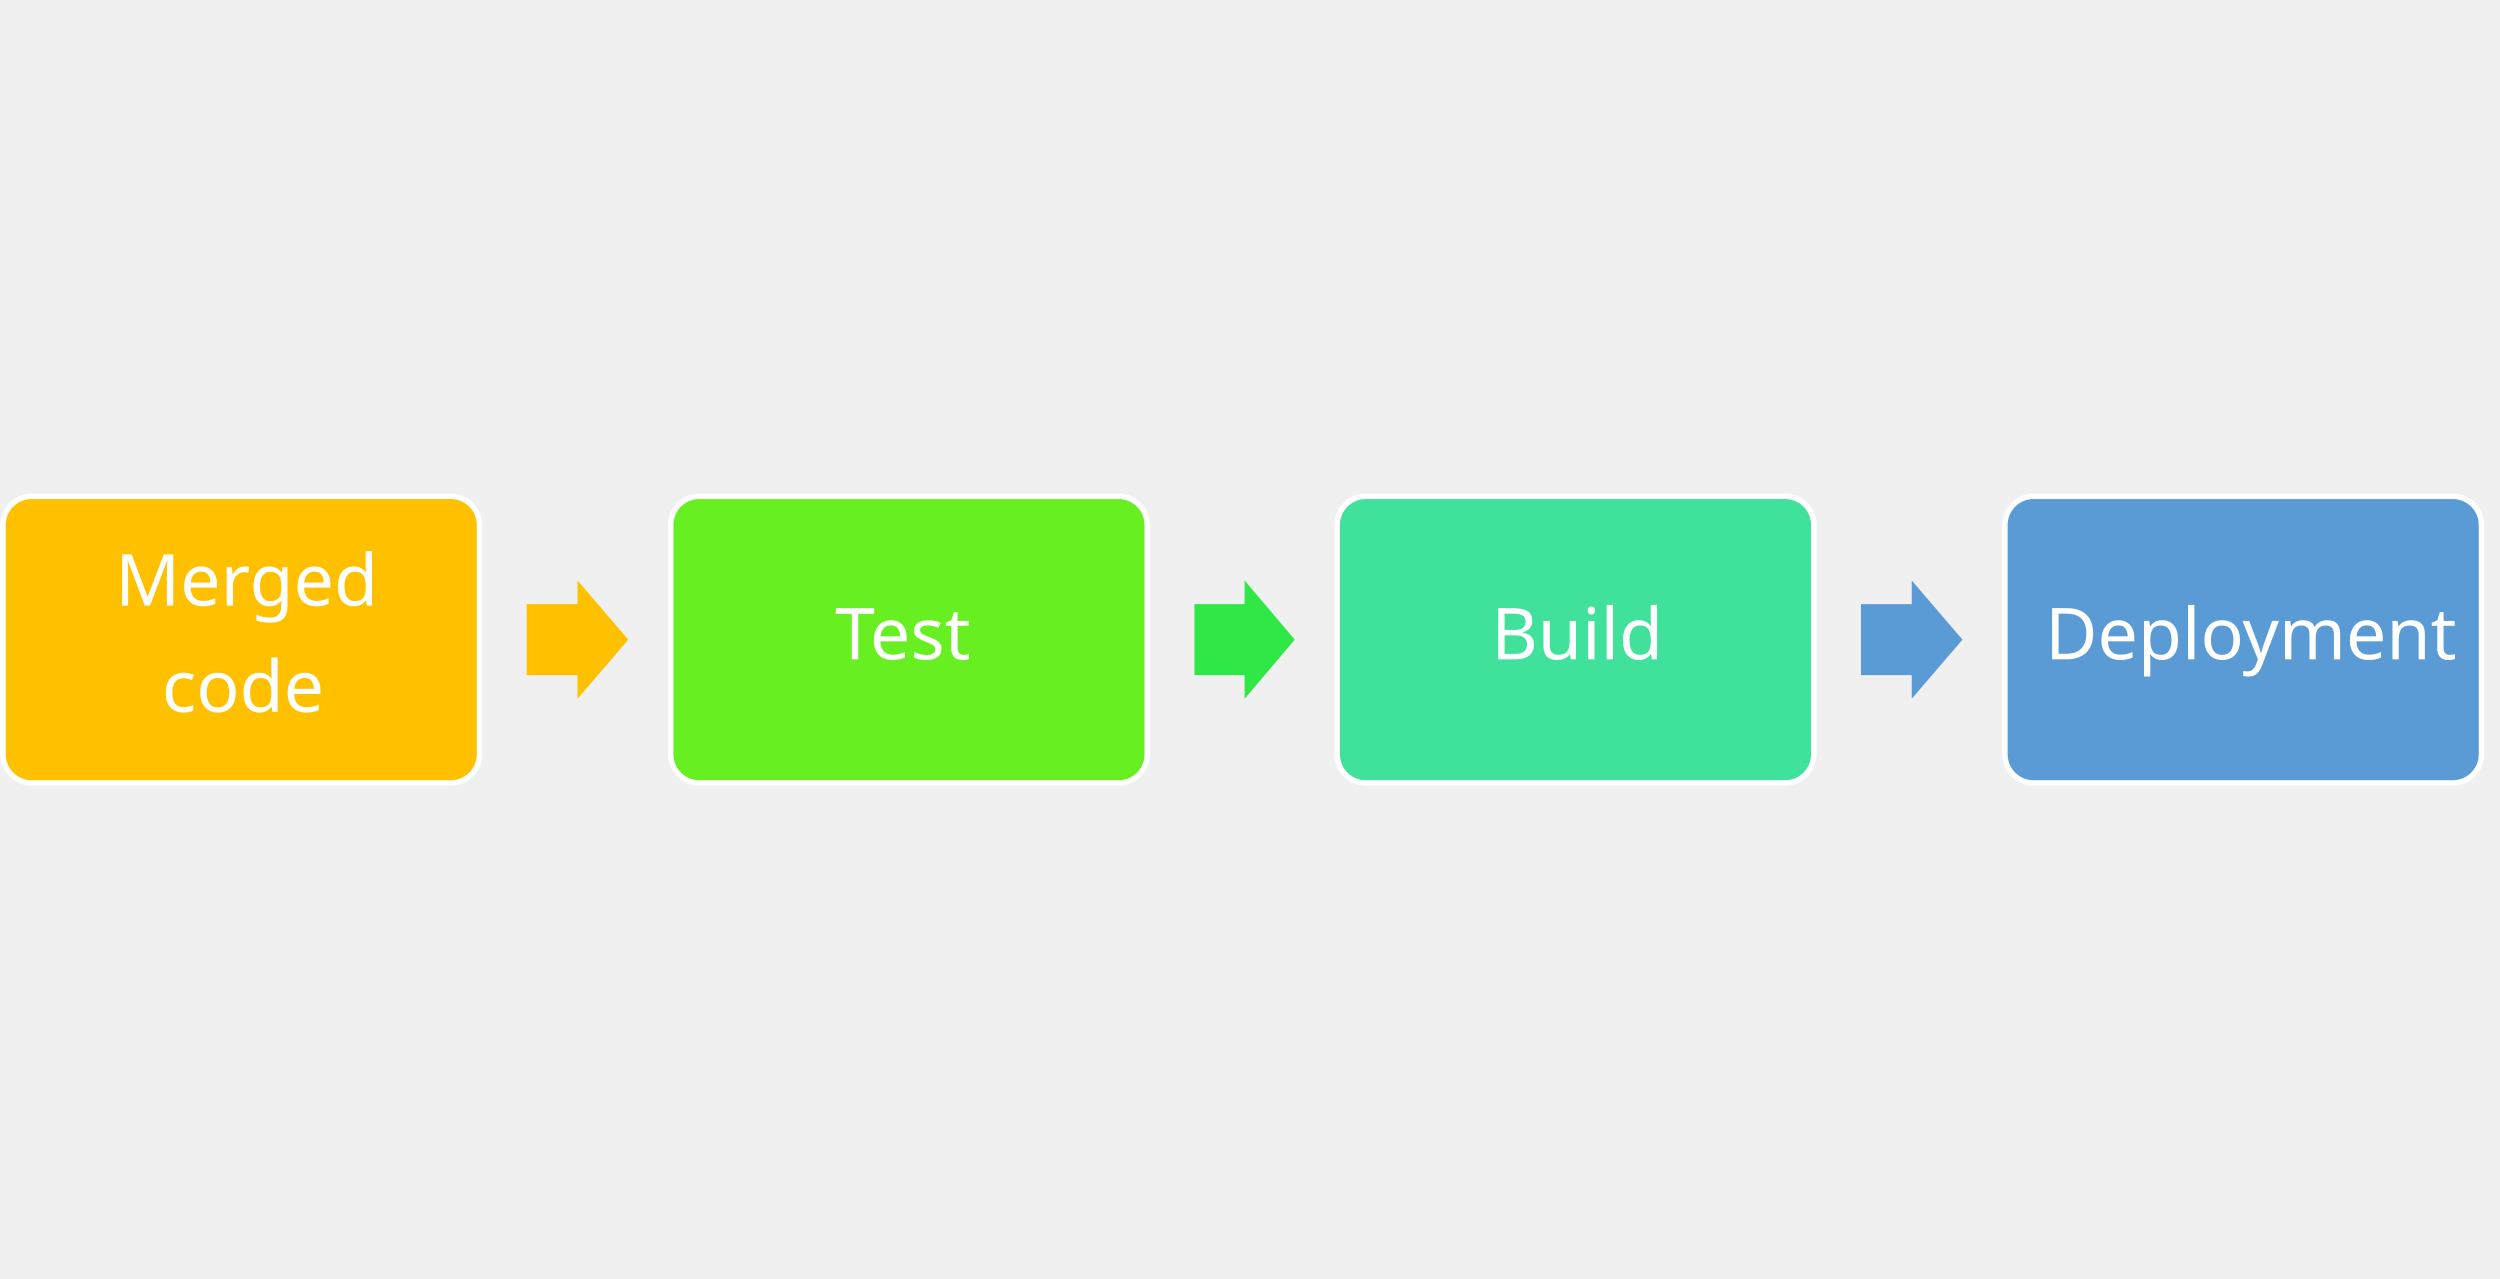
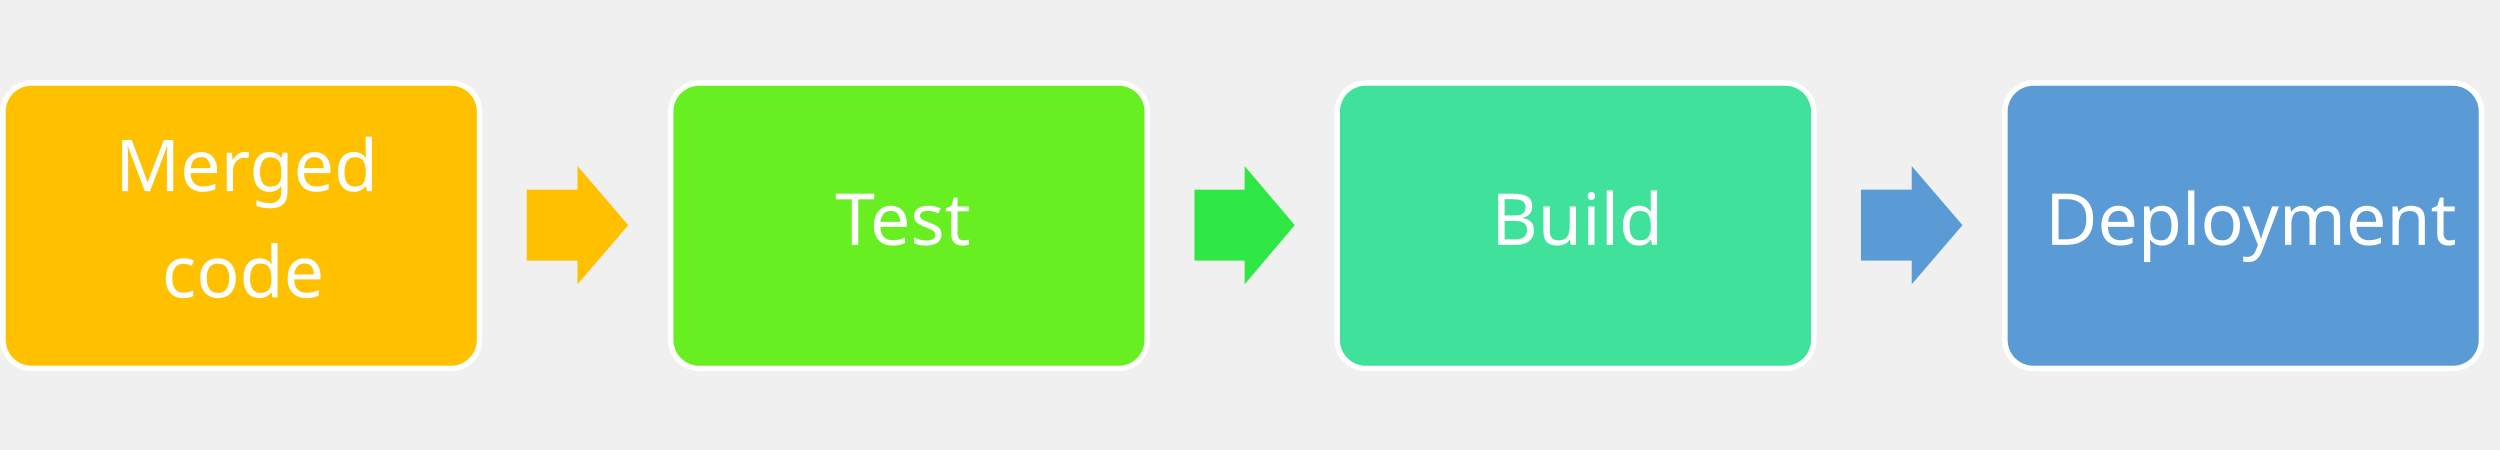
- <svg xmlns="http://www.w3.org/2000/svg" width="2093" height="1070" xml:space="preserve" overflow="hidden">
+ <svg xmlns="http://www.w3.org/2000/svg" width="2093" height="376" xml:space="preserve" overflow="hidden">
  <defs>
    <clipPath id="clip0">
-       <rect x="1112" y="505" width="2093" height="1070" />
+       <rect x="1112" y="1199" width="2093" height="376" />
    </clipPath>
  </defs>
-   <g clip-path="url(#clip0)" transform="translate(-1112 -505)">
-     <path d="M1114.5 944.5C1114.5 931.245 1125.24 920.5 1138.5 920.5L1489.5 920.5C1502.75 920.5 1513.5 931.245 1513.5 944.5L1513.5 1136.5C1513.5 1149.75 1502.75 1160.5 1489.5 1160.5L1138.5 1160.5C1125.24 1160.5 1114.5 1149.75 1114.5 1136.5Z" stroke="#FFFFFF" stroke-width="4.583" stroke-miterlimit="8" fill="#FFC000" fill-rule="evenodd" />
-     <text fill="#FFFFFF" font-family="Yu Gothic,Yu Gothic_MSFontService,sans-serif" font-weight="400" font-size="60" transform="matrix(1 0 0 1 1208.45 1012)">Merged <tspan font-size="60" x="39.05" y="89">code</tspan>
+   <g clip-path="url(#clip0)" transform="translate(-1112 -1199)">
+     <path d="M1114.5 1292.4C1114.5 1279.2 1125.2 1268.5 1138.4 1268.5L1489.6 1268.5C1502.8 1268.5 1513.5 1279.2 1513.5 1292.4L1513.5 1483.6C1513.5 1496.8 1502.8 1507.5 1489.6 1507.5L1138.4 1507.5C1125.2 1507.5 1114.5 1496.8 1114.5 1483.6Z" stroke="#FFFFFF" stroke-width="4.583" stroke-miterlimit="8" fill="#FFC000" fill-rule="evenodd" />
+     <text fill="#FFFFFF" font-family="Yu Gothic,Yu Gothic_MSFontService,sans-serif" font-weight="400" font-size="60" transform="matrix(1 0 0 1 1208.45 1359)">Merged <tspan font-size="60" x="39.05" y="89">code</tspan>
    </text>
-     <path d="M1553 1010.8 1595.5 1010.8 1595.5 991 1638 1040.5 1595.5 1090 1595.5 1070.2 1553 1070.2Z" fill="#FFC000" fill-rule="evenodd" />
-     <path d="M1673.5 944.5C1673.5 931.245 1684.24 920.5 1697.5 920.5L2048.5 920.5C2061.75 920.5 2072.5 931.245 2072.5 944.5L2072.5 1136.5C2072.5 1149.75 2061.75 1160.5 2048.5 1160.5L1697.5 1160.5C1684.24 1160.5 1673.5 1149.75 1673.5 1136.5Z" stroke="#FFFFFF" stroke-width="4.583" stroke-miterlimit="8" fill="#67EF21" fill-rule="evenodd" />
-     <text fill="#FFFFFF" font-family="Yu Gothic,Yu Gothic_MSFontService,sans-serif" font-weight="400" font-size="60" transform="matrix(1 0 0 1 1811.15 1057)">Test</text>
-     <path d="M2112 1010.8 2154 1010.8 2154 991 2196 1040.5 2154 1090 2154 1070.2 2112 1070.2Z" fill="#30E845" fill-rule="evenodd" />
-     <path d="M2231.5 944.5C2231.5 931.245 2242.25 920.5 2255.5 920.5L2606.5 920.5C2619.76 920.5 2630.5 931.245 2630.5 944.5L2630.5 1136.5C2630.5 1149.76 2619.75 1160.5 2606.5 1160.5L2255.5 1160.5C2242.25 1160.5 2231.5 1149.75 2231.5 1136.5Z" stroke="#FFFFFF" stroke-width="4.583" stroke-miterlimit="8" fill="#3FE19B" fill-rule="evenodd" />
-     <text fill="#FFFFFF" font-family="Yu Gothic,Yu Gothic_MSFontService,sans-serif" font-weight="400" font-size="60" transform="matrix(1 0 0 1 2360.45 1057)">Build</text>
-     <path d="M2670 1010.8 2712.5 1010.8 2712.5 991 2755 1040.5 2712.5 1090 2712.5 1070.2 2670 1070.2Z" fill="#5B9BD5" fill-rule="evenodd" />
-     <path d="M2790.5 944.5C2790.5 931.245 2801.25 920.5 2814.5 920.5L3165.5 920.5C3178.75 920.5 3189.5 931.245 3189.5 944.5L3189.5 1136.5C3189.5 1149.75 3178.75 1160.5 3165.5 1160.5L2814.5 1160.5C2801.25 1160.5 2790.5 1149.75 2790.5 1136.5Z" stroke="#FFFFFF" stroke-width="4.583" stroke-miterlimit="8" fill="#5B9BD5" fill-rule="evenodd" />
-     <text fill="#FFFFFF" font-family="Yu Gothic,Yu Gothic_MSFontService,sans-serif" font-weight="400" font-size="60" transform="matrix(1 0 0 1 2824.22 1057)">Deployment</text>
+     <path d="M1553 1357.8 1595.5 1357.8 1595.5 1338 1638 1387.5 1595.5 1437 1595.5 1417.2 1553 1417.2Z" fill="#FFC000" fill-rule="evenodd" />
+     <path d="M1673.5 1292.4C1673.5 1279.2 1684.2 1268.5 1697.4 1268.5L2048.6 1268.5C2061.8 1268.5 2072.5 1279.2 2072.5 1292.4L2072.5 1483.6C2072.5 1496.8 2061.8 1507.5 2048.6 1507.5L1697.4 1507.5C1684.2 1507.5 1673.5 1496.8 1673.5 1483.6Z" stroke="#FFFFFF" stroke-width="4.583" stroke-miterlimit="8" fill="#67EF21" fill-rule="evenodd" />
+     <text fill="#FFFFFF" font-family="Yu Gothic,Yu Gothic_MSFontService,sans-serif" font-weight="400" font-size="60" transform="matrix(1 0 0 1 1811.15 1404)">Test</text>
+     <path d="M2112 1357.8 2154 1357.8 2154 1338 2196 1387.5 2154 1437 2154 1417.2 2112 1417.2Z" fill="#30E845" fill-rule="evenodd" />
+     <path d="M2231.5 1292.4C2231.5 1279.2 2242.2 1268.5 2255.4 1268.5L2606.6 1268.5C2619.8 1268.5 2630.5 1279.2 2630.5 1292.4L2630.5 1483.6C2630.5 1496.8 2619.8 1507.5 2606.6 1507.5L2255.4 1507.5C2242.2 1507.5 2231.5 1496.8 2231.5 1483.6Z" stroke="#FFFFFF" stroke-width="4.583" stroke-miterlimit="8" fill="#3FE19B" fill-rule="evenodd" />
+     <text fill="#FFFFFF" font-family="Yu Gothic,Yu Gothic_MSFontService,sans-serif" font-weight="400" font-size="60" transform="matrix(1 0 0 1 2360.45 1404)">Build</text>
+     <path d="M2670 1357.8 2712.5 1357.8 2712.5 1338 2755 1387.5 2712.5 1437 2712.5 1417.2 2670 1417.2Z" fill="#5B9BD5" fill-rule="evenodd" />
+     <path d="M2790.5 1292.4C2790.5 1279.2 2801.2 1268.5 2814.4 1268.5L3165.6 1268.5C3178.8 1268.5 3189.5 1279.2 3189.5 1292.4L3189.5 1483.6C3189.5 1496.8 3178.8 1507.5 3165.6 1507.5L2814.4 1507.5C2801.2 1507.5 2790.5 1496.8 2790.5 1483.6Z" stroke="#FFFFFF" stroke-width="4.583" stroke-miterlimit="8" fill="#5B9BD5" fill-rule="evenodd" />
+     <text fill="#FFFFFF" font-family="Yu Gothic,Yu Gothic_MSFontService,sans-serif" font-weight="400" font-size="60" transform="matrix(1 0 0 1 2824.22 1404)">Deployment</text>
  </g>
</svg>
